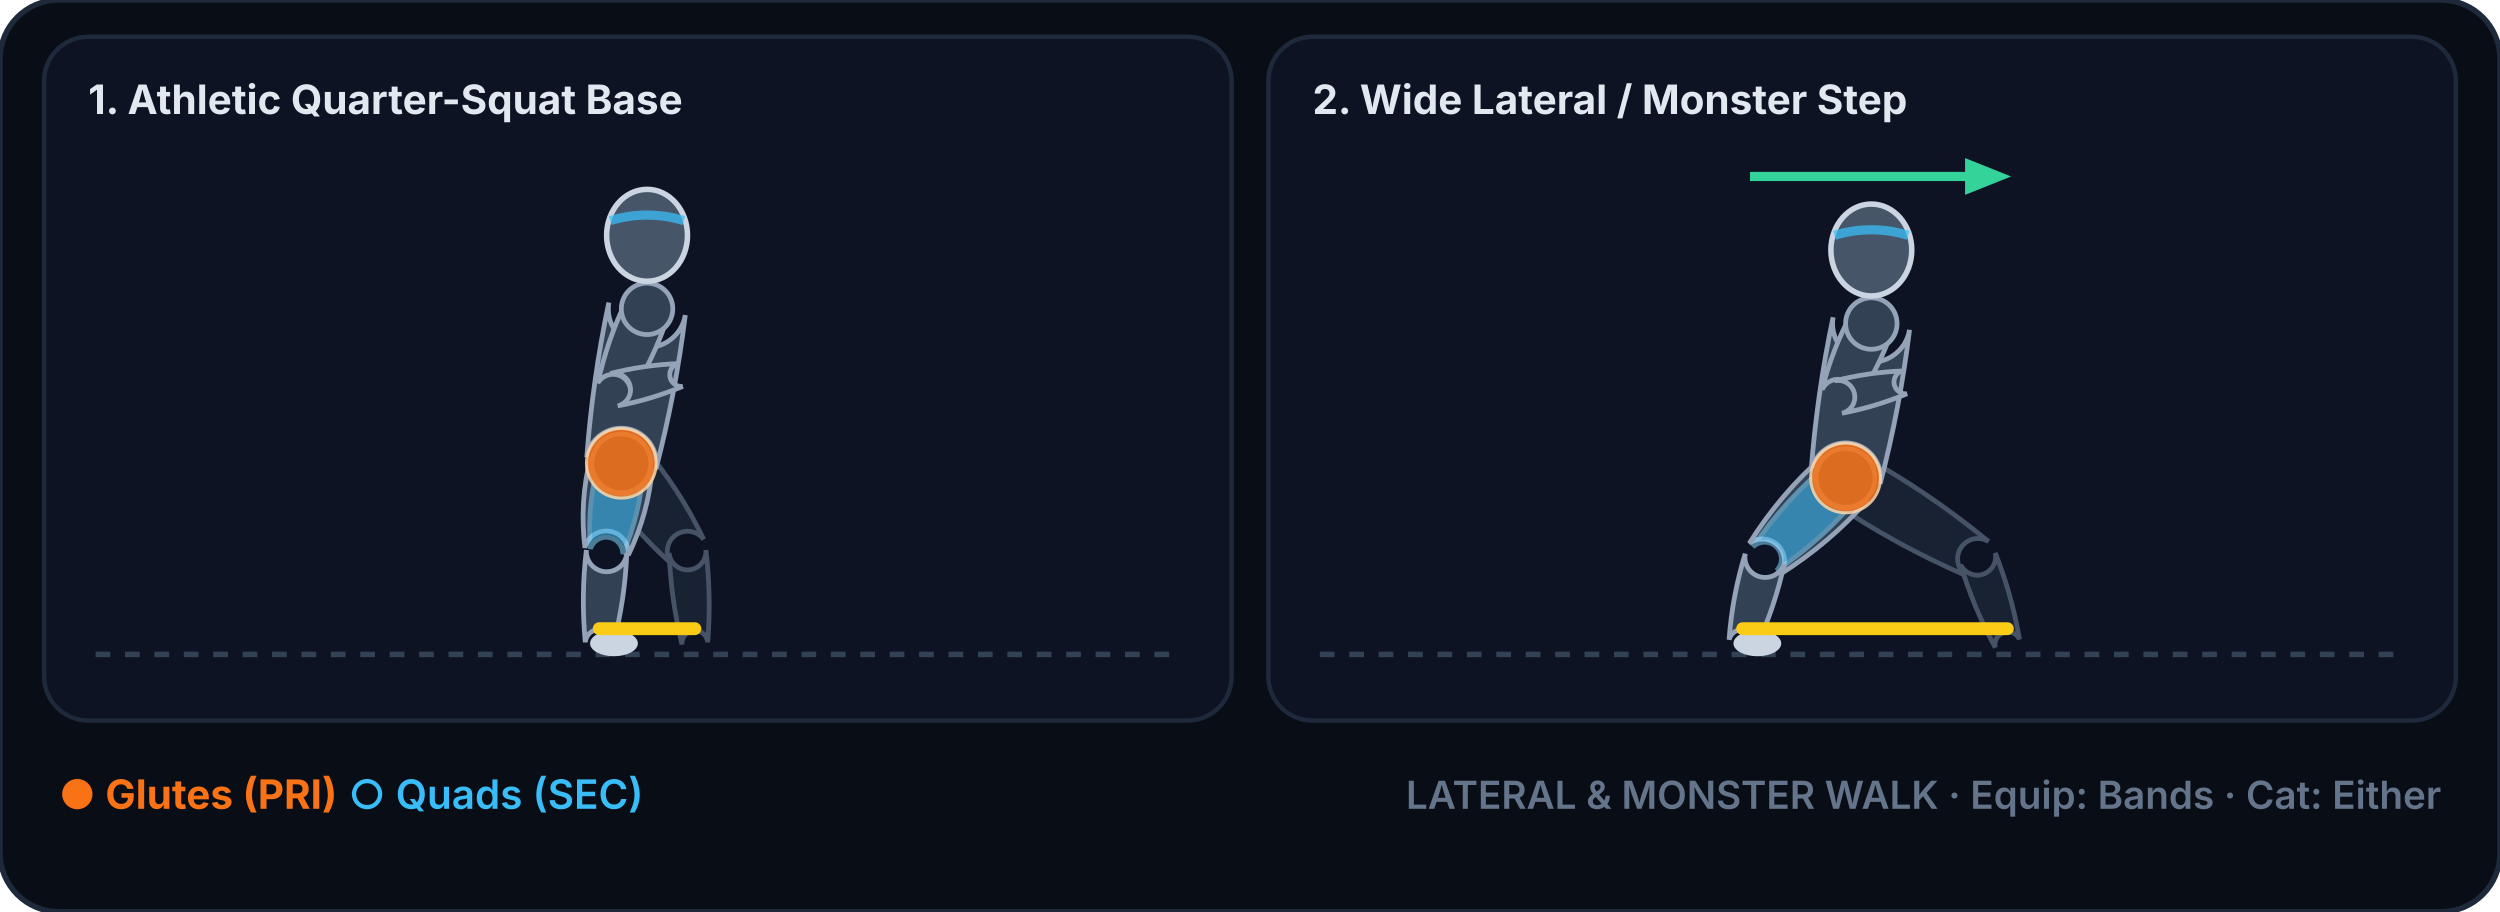
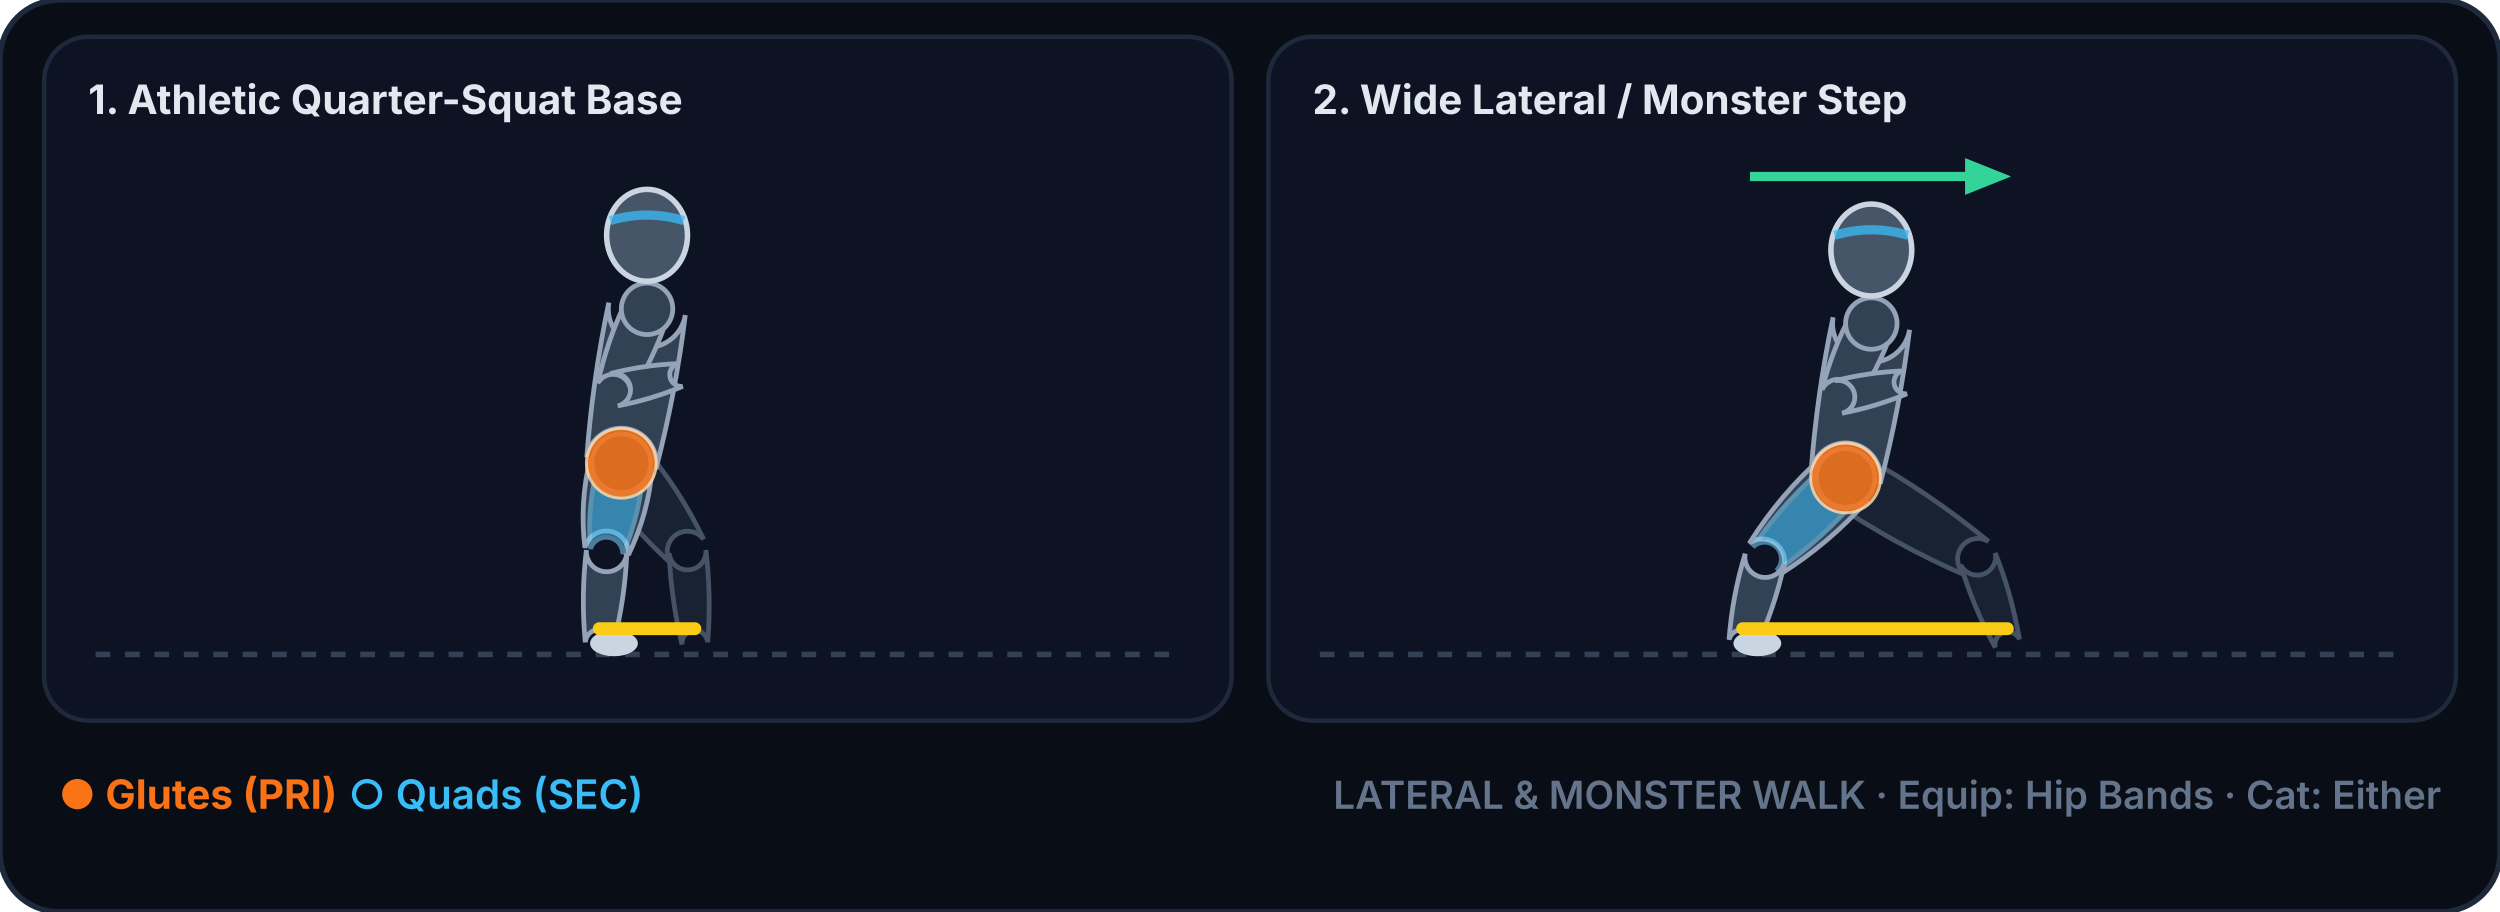
<svg xmlns="http://www.w3.org/2000/svg" viewBox="0 0 680 248" width="680" height="248" role="img" aria-label="Band Walks (Lateral &amp; Monster) multi-step exercise diagram">
  <defs>
    <marker id="arrow" viewBox="0 0 10 10" refX="6" refY="5" markerWidth="5" markerHeight="5" orient="auto-start-reverse">
      <path d="M 0 1 L 10 5 L 0 9 z" fill="#34d399" />
    </marker>
  </defs>
  <rect width="680" height="248" rx="16" fill="#090d16" stroke="#1e293b" stroke-width="1.5" />
  <g transform="translate(12, 10)">
    <rect width="323" height="186" rx="12" fill="#0d1322" stroke="#1e293b" stroke-width="1.2" />
    <text x="12" y="21" fill="#e2e8f0" font-family="-apple-system, BlinkMacSystemFont, sans-serif" font-size="11" font-weight="700">1. Athletic Quarter-Squat Base</text>
    <line x1="14" y1="168" x2="309" y2="168" stroke="#334155" stroke-width="1.5" stroke-dasharray="4 4" />
    <g transform="translate(59, 0)">
      <g opacity="0.65">
        <path d="M 92.0 120.5 Q 100.2 133.1 111.6 143.3 A 5.5 5.5 0 0 1 120.4 136.7 Q 113.8 122.9 104.0 111.5 A 7.5 7.5 0 0 1 92.0 120.5 Z" fill="#1e293b" stroke="#64748b" stroke-width="1.3" />
        <path d="M 111.0 140.4 Q 111.5 152.9 114.5 165.3 A 3.5 3.5 0 0 1 121.5 164.7 Q 122.5 152.1 121.0 139.6 A 5 5 0 0 1 111.0 140.4 Z" fill="#1e293b" stroke="#64748b" stroke-width="1.3" />
      </g>
      <path d="M 107.4 117.6 Q 112.8 96.9 115.4 75.7 A 10.5 10.5 0 0 1 94.6 72.3 Q 90.2 93.1 88.6 114.4 A 9.5 9.5 0 0 1 107.4 117.6 Z" fill="#334155" stroke="#94a3b8" stroke-width="1.3" />
      <path d="M 89.6 114.6 Q 86.6 126.4 88.1 139.0 A 6 6 0 0 1 99.9 141.0 Q 105.4 129.6 106.4 117.4 A 8.5 8.5 0 0 1 89.6 114.6 Z" fill="#334155" stroke="#94a3b8" stroke-width="1.3" />
      <g opacity="0.55">
        <path d="M 92.1 115.0 Q 88.6 126.8 89.6 139.3 A 4.5 4.5 0 0 1 98.4 140.7 Q 103.4 129.2 103.9 117.0 A 6 6 0 0 1 92.1 115.0 Z" fill="#38bdf8" stroke="#7dd3fc" stroke-width="1.3" />
      </g>
      <circle cx="98.0" cy="116.0" r="8" fill="#334155" stroke="#94a3b8" stroke-width="1.3" />
      <circle cx="98.0" cy="116.0" r="9.5" fill="#f97316" opacity="0.85" stroke="#fed7aa" stroke-width="0.8" />
      <path d="M 88.5 139.6 Q 87.0 152.0 88.2 164.7 A 3.8 3.8 0 0 1 95.8 165.3 Q 99.0 153.0 99.5 140.4 A 5.5 5.5 0 0 1 88.5 139.6 Z" fill="#334155" stroke="#94a3b8" stroke-width="1.3" />
      <ellipse cx="96.0" cy="165.0" rx="6.5" ry="3.5" fill="#cbd5e1" />
      <path d="M 99.4 71.7 Q 94.2 82.4 91.6 94.2 A 4.8 4.8 0 0 1 100.4 97.8 Q 106.8 87.6 110.6 76.3 A 6 6 0 0 1 99.4 71.7 Z" fill="#334155" stroke="#94a3b8" stroke-width="1.3" />
      <path d="M 97.0 100.4 Q 106.0 98.7 114.7 95.1 A 3.2 3.2 0 0 1 113.3 88.9 Q 104.0 89.3 95.0 91.6 A 4.5 4.5 0 0 1 97.0 100.4 Z" fill="#334155" stroke="#94a3b8" stroke-width="1.3" />
      <circle cx="105.0" cy="74.0" r="7" fill="#334155" stroke="#94a3b8" stroke-width="1.3" />
      <g transform="translate(105.0, 54.0) rotate(0)">
        <ellipse cx="0" cy="0" rx="11" ry="12.5" fill="#475569" stroke="#cbd5e1" stroke-width="1.5" />
        <path d="M -10 -4 Q 0 -7 10 -4" stroke="#38bdf8" stroke-width="2.5" fill="none" opacity="0.75" />
      </g>
      <line x1="92" y1="161" x2="118" y2="161" stroke="#facc15" stroke-width="3.5" stroke-linecap="round" />
    </g>
  </g>
  <g transform="translate(345, 10)">
    <rect width="323" height="186" rx="12" fill="#0d1322" stroke="#1e293b" stroke-width="1.2" />
    <text x="12" y="21" fill="#e2e8f0" font-family="-apple-system, BlinkMacSystemFont, sans-serif" font-size="11" font-weight="700">2. Wide Lateral / Monster Step</text>
    <line x1="14" y1="168" x2="309" y2="168" stroke="#334155" stroke-width="1.5" stroke-dasharray="4 4" />
    <g transform="translate(59, 0)">
      <g opacity="0.65">
        <path d="M 94.1 126.4 Q 111.6 138.3 131.1 146.7 A 5.5 5.5 0 0 1 136.9 137.3 Q 120.4 123.7 101.9 113.6 A 7.5 7.5 0 0 1 94.1 126.4 Z" fill="#1e293b" stroke="#64748b" stroke-width="1.3" />
        <path d="M 129.3 143.6 Q 132.8 155.3 138.7 166.1 A 3.5 3.5 0 0 1 145.3 163.9 Q 143.2 151.7 138.7 140.4 A 5 5 0 0 1 129.3 143.6 Z" fill="#1e293b" stroke="#64748b" stroke-width="1.3" />
      </g>
      <path d="M 107.4 121.6 Q 112.8 100.9 115.4 79.7 A 10.5 10.5 0 0 1 94.6 76.3 Q 90.2 97.1 88.6 118.4 A 9.5 9.5 0 0 1 107.4 121.6 Z" fill="#334155" stroke="#94a3b8" stroke-width="1.3" />
      <path d="M 92.0 114.0 Q 80.3 124.3 71.8 137.8 A 6 6 0 0 1 80.2 146.2 Q 93.7 137.7 104.0 126.0 A 8.5 8.5 0 0 1 92.0 114.0 Z" fill="#334155" stroke="#94a3b8" stroke-width="1.3" />
      <g opacity="0.55">
        <path d="M 93.8 115.8 Q 81.7 125.7 72.8 138.8 A 4.5 4.5 0 0 1 79.2 145.2 Q 92.3 136.3 102.2 124.2 A 6 6 0 0 1 93.8 115.8 Z" fill="#38bdf8" stroke="#7dd3fc" stroke-width="1.3" />
      </g>
      <circle cx="98.0" cy="120.0" r="8" fill="#334155" stroke="#94a3b8" stroke-width="1.3" />
      <circle cx="98.0" cy="120.0" r="9.5" fill="#f97316" opacity="0.85" stroke="#fed7aa" stroke-width="0.8" />
      <path d="M 70.7 140.6 Q 67.2 152.0 66.3 164.0 A 3.8 3.8 0 0 1 73.7 166.0 Q 78.8 155.0 81.3 143.4 A 5.5 5.5 0 0 1 70.7 140.6 Z" fill="#334155" stroke="#94a3b8" stroke-width="1.3" />
      <ellipse cx="74.0" cy="165.0" rx="6.5" ry="3.5" fill="#cbd5e1" />
      <path d="M 99.5 75.5 Q 94.3 85.2 91.6 96.0 A 4.8 4.8 0 0 1 100.4 100.0 Q 106.7 90.8 110.5 80.5 A 6 6 0 0 1 99.5 75.5 Z" fill="#334155" stroke="#94a3b8" stroke-width="1.3" />
      <path d="M 97.0 102.4 Q 106.0 100.7 114.7 97.1 A 3.2 3.2 0 0 1 113.3 90.9 Q 104.0 91.3 95.0 93.6 A 4.5 4.5 0 0 1 97.0 102.4 Z" fill="#334155" stroke="#94a3b8" stroke-width="1.3" />
      <circle cx="105.0" cy="78.0" r="7" fill="#334155" stroke="#94a3b8" stroke-width="1.3" />
      <g transform="translate(105.0, 58.0) rotate(0)">
        <ellipse cx="0" cy="0" rx="11" ry="12.5" fill="#475569" stroke="#cbd5e1" stroke-width="1.5" />
        <path d="M -10 -4 Q 0 -7 10 -4" stroke="#38bdf8" stroke-width="2.5" fill="none" opacity="0.75" />
      </g>
      <line x1="70" y1="161" x2="142" y2="161" stroke="#facc15" stroke-width="3.5" stroke-linecap="round" />
      <path d="M 72 38 L 138 38" stroke="#34d399" stroke-width="2.5" fill="none" marker-end="url(#arrow)" />
    </g>
  </g>
  <text x="16" y="220" fill="#cbd5e1" font-family="-apple-system, BlinkMacSystemFont, sans-serif" font-size="11">
    <tspan fill="#f97316" font-weight="700">● Glutes (PRI)</tspan>
    <tspan fill="#38bdf8" font-weight="600">  ○ Quads (SEC)</tspan>
  </text>
  <text x="664" y="220" text-anchor="end" fill="#64748b" font-family="-apple-system, BlinkMacSystemFont, sans-serif" font-size="10.5" font-weight="600">
-     LATERAL &amp; MONSTER WALK · Equip: Bands · Cat: Either
+     LATERAL &amp; MONSTER WALK · Equip: Hip Bands · Cat: Either
  </text>
</svg>
